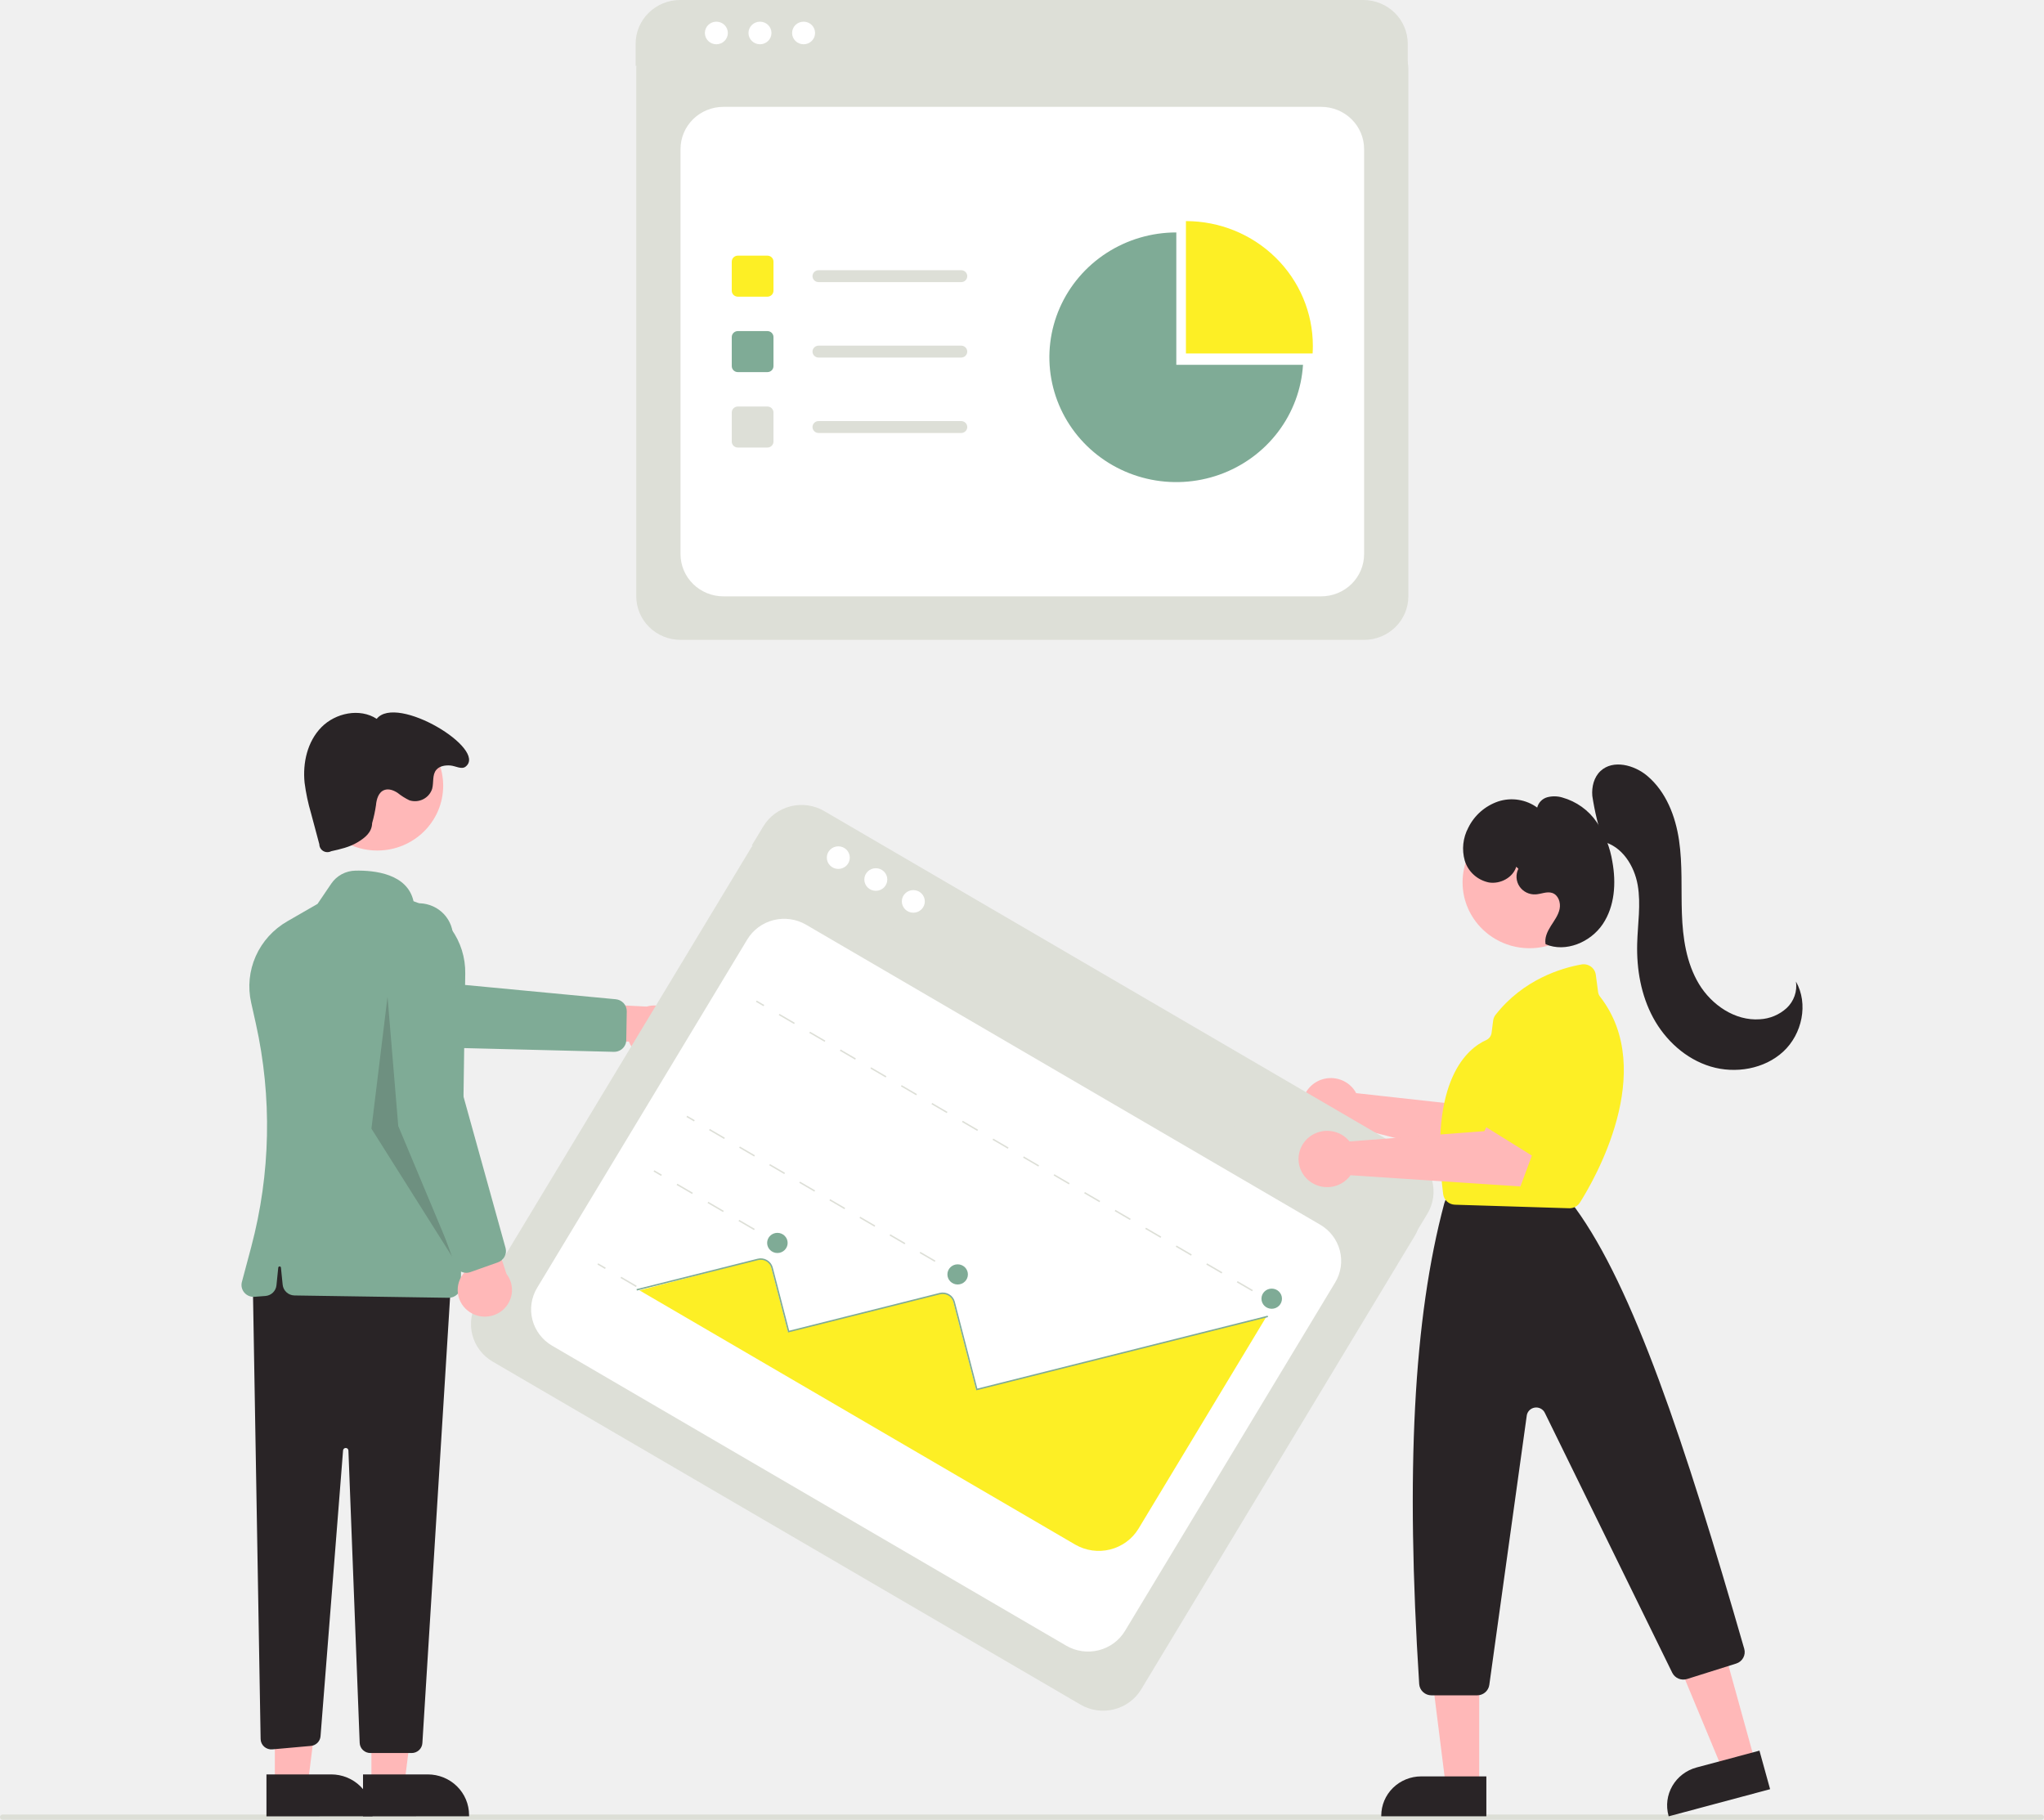
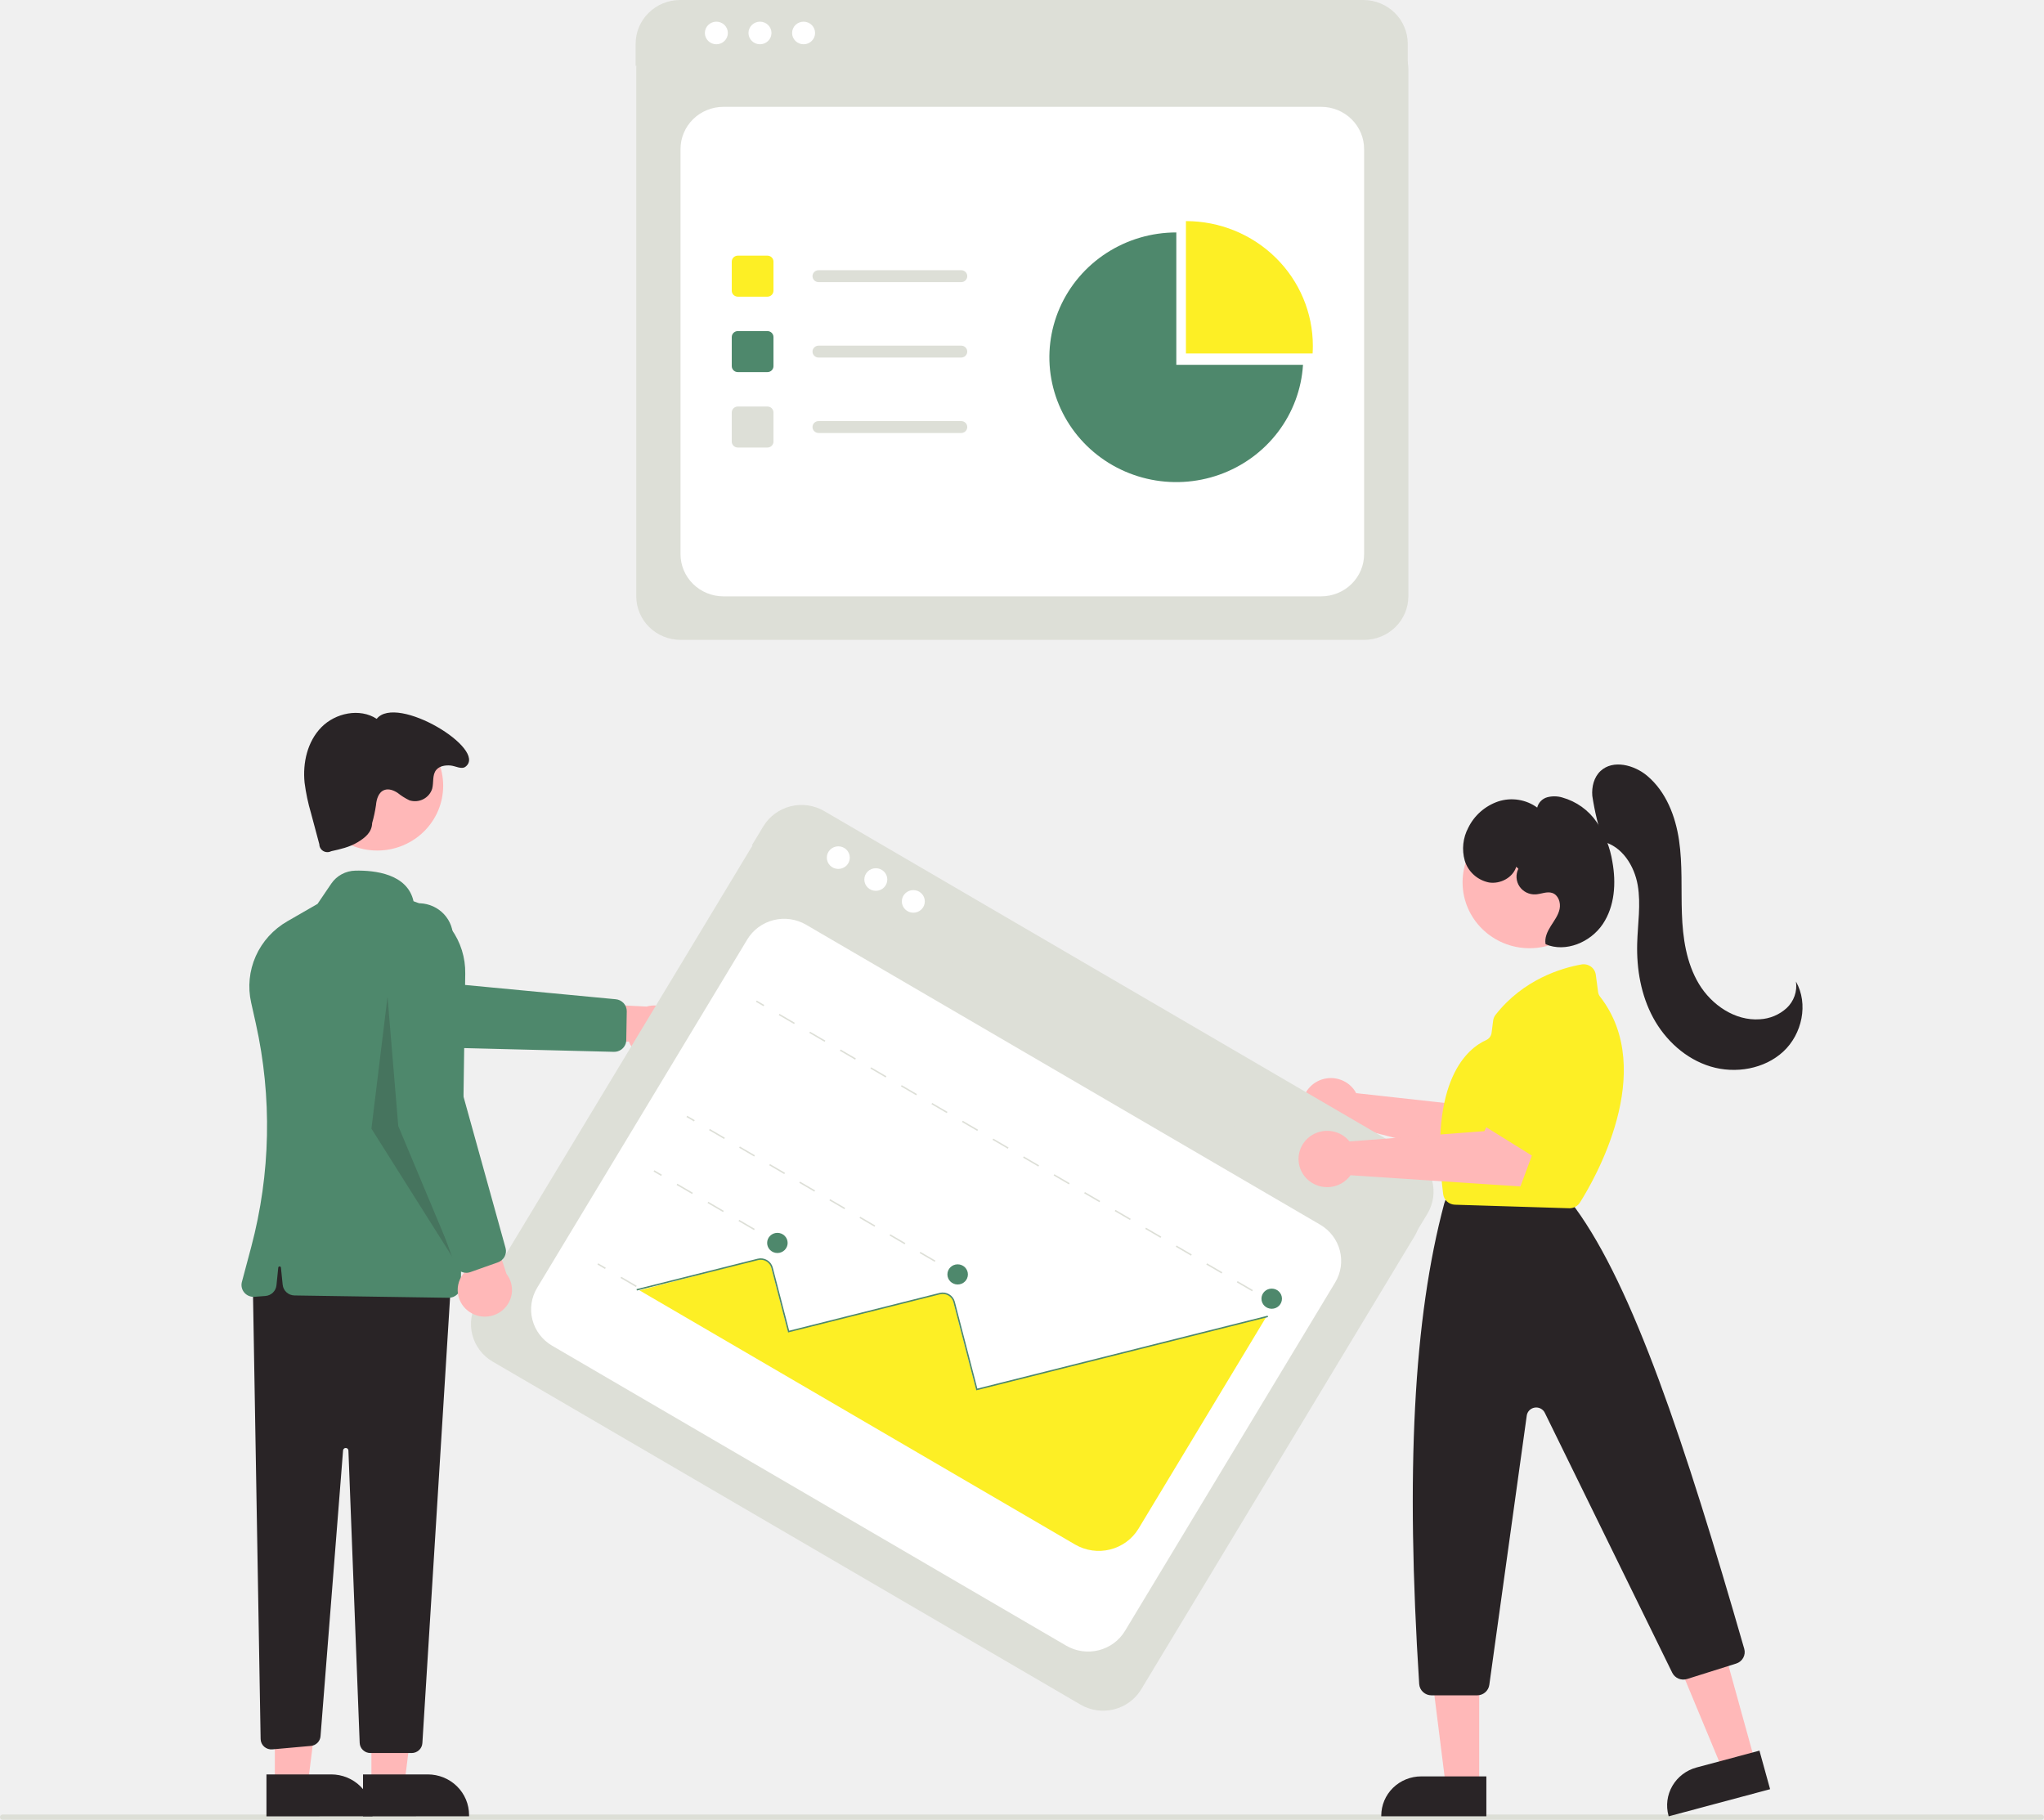
<svg xmlns="http://www.w3.org/2000/svg" width="319" height="284" viewBox="0 0 319 284" fill="none">
  <g clip-path="url(#clip0)">
-     <path d="M212.891 99.862H106.206C104.375 99.86 102.619 99.144 101.324 97.87C100.029 96.597 99.301 94.87 99.299 93.069V10.661C99.3 9.342 99.834 8.077 100.783 7.144C101.731 6.21 103.018 5.686 104.359 5.684H214.65C216.015 5.686 217.324 6.22 218.289 7.169C219.254 8.118 219.797 9.405 219.798 10.747V93.069C219.796 94.87 219.068 96.597 217.773 97.87C216.478 99.144 214.722 99.86 212.891 99.862V99.862Z" fill="#DDDFD7" />
+     <path d="M212.891 99.862H106.206C104.375 99.86 102.619 99.144 101.324 97.87C100.029 96.597 99.301 94.87 99.299 93.069V10.661C99.3 9.342 99.834 8.077 100.783 7.144C101.731 6.21 103.018 5.686 104.359 5.684H214.65C216.015 5.686 217.324 6.22 218.289 7.169C219.254 8.118 219.797 9.405 219.798 10.747V93.069C219.796 94.87 219.068 96.597 217.773 97.87C216.478 99.144 214.722 99.86 212.891 99.862Z" fill="#DDDFD7" />
    <path d="M112.904 93.069H206.192C207.969 93.069 209.673 92.375 210.929 91.139C212.185 89.904 212.891 88.228 212.891 86.481V23.262C212.891 21.515 212.185 19.84 210.929 18.604C209.673 17.369 207.969 16.675 206.192 16.675H112.904C111.128 16.675 109.424 17.369 108.168 18.604C106.912 19.84 106.206 21.515 106.206 23.262V86.481C106.206 88.228 106.912 89.904 108.168 91.139C109.424 92.375 111.128 93.069 112.904 93.069Z" fill="white" />
    <path d="M219.702 10.273H99.202V6.814C99.204 5.007 99.936 3.275 101.236 1.997C102.535 0.72 104.297 0.001 106.134 0H212.769C214.607 0.001 216.369 0.72 217.668 1.997C218.968 3.275 219.699 5.007 219.702 6.814V10.273Z" fill="#DDDFD7" />
    <path d="M111.801 6.91C112.791 6.91 113.594 6.12 113.594 5.147C113.594 4.173 112.791 3.383 111.801 3.383C110.81 3.383 110.008 4.173 110.008 5.147C110.008 6.12 110.81 6.91 111.801 6.91Z" fill="white" />
    <path d="M118.607 6.91C119.598 6.91 120.401 6.12 120.401 5.147C120.401 4.173 119.598 3.383 118.607 3.383C117.617 3.383 116.814 4.173 116.814 5.147C116.814 6.12 117.617 6.91 118.607 6.91Z" fill="white" />
    <path d="M125.414 6.91C126.404 6.91 127.207 6.12 127.207 5.147C127.207 4.173 126.404 3.383 125.414 3.383C124.424 3.383 123.621 4.173 123.621 5.147C123.621 6.12 124.424 6.91 125.414 6.91Z" fill="white" />
-     <path d="M119.769 46.3H115.149C114.899 46.3 114.659 46.202 114.481 46.028C114.304 45.854 114.205 45.617 114.204 45.371V40.827C114.205 40.581 114.304 40.345 114.481 40.17C114.659 39.996 114.899 39.898 115.149 39.898H119.769C120.02 39.898 120.26 39.996 120.437 40.17C120.614 40.345 120.714 40.581 120.714 40.827V45.371C120.714 45.617 120.614 45.854 120.437 46.028C120.26 46.202 120.02 46.3 119.769 46.3V46.3Z" fill="#FDEF25" />
-     <path d="M119.769 58.073H115.149C114.899 58.073 114.659 57.975 114.481 57.8C114.304 57.626 114.205 57.39 114.204 57.144V52.6C114.205 52.353 114.304 52.117 114.481 51.943C114.659 51.769 114.899 51.671 115.149 51.67H119.769C120.02 51.671 120.26 51.769 120.437 51.943C120.614 52.117 120.714 52.353 120.714 52.6V57.144C120.714 57.39 120.614 57.626 120.437 57.8C120.26 57.975 120.02 58.073 119.769 58.073Z" fill="#7FAB96" />
-     <path d="M119.769 69.845H115.149C114.899 69.845 114.659 69.747 114.481 69.573C114.304 69.399 114.205 69.162 114.204 68.916V64.372C114.205 64.126 114.304 63.89 114.481 63.715C114.659 63.541 114.899 63.443 115.149 63.443H119.769C120.02 63.443 120.26 63.541 120.437 63.715C120.614 63.89 120.714 64.126 120.714 64.372V68.916C120.714 69.162 120.614 69.399 120.437 69.573C120.26 69.747 120.02 69.845 119.769 69.845V69.845Z" fill="#DDDFD7" />
-     <path d="M150.01 44.029H127.749C127.499 44.028 127.259 43.93 127.083 43.756C126.906 43.581 126.806 43.345 126.806 43.099C126.806 42.853 126.906 42.617 127.083 42.443C127.259 42.269 127.499 42.17 127.749 42.17H150.01C150.134 42.17 150.257 42.193 150.372 42.24C150.487 42.287 150.591 42.355 150.679 42.441C150.767 42.528 150.837 42.63 150.885 42.743C150.932 42.856 150.957 42.977 150.957 43.099C150.957 43.221 150.932 43.343 150.885 43.455C150.837 43.568 150.767 43.671 150.679 43.757C150.591 43.843 150.487 43.912 150.372 43.959C150.257 44.005 150.134 44.029 150.01 44.029V44.029Z" fill="#DDDFD7" />
+     <path d="M119.769 46.3H115.149C114.899 46.3 114.659 46.202 114.481 46.028C114.304 45.854 114.205 45.617 114.204 45.371V40.827C114.205 40.581 114.304 40.345 114.481 40.17C114.659 39.996 114.899 39.898 115.149 39.898H119.769C120.02 39.898 120.26 39.996 120.437 40.17C120.614 40.345 120.714 40.581 120.714 40.827V45.371C120.714 45.617 120.614 45.854 120.437 46.028C120.26 46.202 120.02 46.3 119.769 46.3Z" fill="#FDEF25" />
+     <path d="M119.769 58.073H115.149C114.899 58.073 114.659 57.975 114.481 57.8C114.304 57.626 114.205 57.39 114.204 57.144V52.6C114.205 52.353 114.304 52.117 114.481 51.943C114.659 51.769 114.899 51.671 115.149 51.67H119.769C120.02 51.671 120.26 51.769 120.437 51.943C120.614 52.117 120.714 52.353 120.714 52.6V57.144C120.714 57.39 120.614 57.626 120.437 57.8C120.26 57.975 120.02 58.073 119.769 58.073Z" fill="#4E886C" />
+     <path d="M119.769 69.845H115.149C114.899 69.845 114.659 69.747 114.481 69.573C114.304 69.399 114.205 69.162 114.204 68.916V64.372C114.205 64.126 114.304 63.89 114.481 63.715C114.659 63.541 114.899 63.443 115.149 63.443H119.769C120.02 63.443 120.26 63.541 120.437 63.715C120.614 63.89 120.714 64.126 120.714 64.372V68.916C120.714 69.162 120.614 69.399 120.437 69.573C120.26 69.747 120.02 69.845 119.769 69.845Z" fill="#DDDFD7" />
+     <path d="M150.01 44.029H127.749C127.499 44.028 127.259 43.93 127.083 43.756C126.906 43.581 126.806 43.345 126.806 43.099C126.806 42.853 126.906 42.617 127.083 42.443C127.259 42.269 127.499 42.17 127.749 42.17H150.01C150.134 42.17 150.257 42.193 150.372 42.24C150.487 42.287 150.591 42.355 150.679 42.441C150.767 42.528 150.837 42.63 150.885 42.743C150.932 42.856 150.957 42.977 150.957 43.099C150.957 43.221 150.932 43.343 150.885 43.455C150.837 43.568 150.767 43.671 150.679 43.757C150.591 43.843 150.487 43.912 150.372 43.959C150.257 44.005 150.134 44.029 150.01 44.029Z" fill="#DDDFD7" />
    <path d="M150.01 55.801H127.749C127.499 55.801 127.259 55.702 127.083 55.528C126.906 55.354 126.806 55.118 126.806 54.872C126.806 54.626 126.906 54.389 127.083 54.215C127.259 54.041 127.499 53.943 127.749 53.942H150.01C150.26 53.942 150.501 54.04 150.678 54.215C150.855 54.389 150.955 54.625 150.955 54.872C150.955 55.118 150.855 55.355 150.678 55.529C150.501 55.703 150.26 55.801 150.01 55.801Z" fill="#DDDFD7" />
-     <path d="M150.01 67.574H127.749C127.499 67.573 127.259 67.475 127.083 67.301C126.906 67.126 126.806 66.89 126.806 66.644C126.806 66.398 126.906 66.162 127.083 65.988C127.259 65.813 127.499 65.715 127.749 65.715H150.01C150.134 65.715 150.257 65.738 150.372 65.785C150.487 65.832 150.591 65.9 150.679 65.986C150.767 66.073 150.837 66.175 150.885 66.288C150.932 66.401 150.957 66.522 150.957 66.644C150.957 66.766 150.932 66.887 150.885 67C150.837 67.113 150.767 67.216 150.679 67.302C150.591 67.388 150.487 67.457 150.372 67.503C150.257 67.55 150.134 67.574 150.01 67.574V67.574Z" fill="#DDDFD7" />
+     <path d="M150.01 67.574H127.749C127.499 67.573 127.259 67.475 127.083 67.301C126.906 67.126 126.806 66.89 126.806 66.644C126.806 66.398 126.906 66.162 127.083 65.988C127.259 65.813 127.499 65.715 127.749 65.715H150.01C150.134 65.715 150.257 65.738 150.372 65.785C150.487 65.832 150.591 65.9 150.679 65.986C150.767 66.073 150.837 66.175 150.885 66.288C150.932 66.401 150.957 66.522 150.957 66.644C150.957 66.766 150.932 66.887 150.885 67C150.837 67.113 150.767 67.216 150.679 67.302C150.591 67.388 150.487 67.457 150.372 67.503C150.257 67.55 150.134 67.574 150.01 67.574Z" fill="#DDDFD7" />
    <path d="M204.855 55.167C204.879 54.776 204.893 54.383 204.893 53.986C204.893 48.819 202.806 43.864 199.091 40.211C195.376 36.557 190.337 34.505 185.084 34.505V55.167H204.855Z" fill="#FDEF25" />
-     <path d="M183.583 56.938V36.276C179.716 36.275 175.934 37.388 172.703 39.477C169.472 41.566 166.932 44.538 165.399 48.029C163.865 51.52 163.403 55.376 164.071 59.122C164.739 62.868 166.507 66.339 169.157 69.109C171.807 71.878 175.223 73.824 178.984 74.707C182.745 75.59 186.687 75.37 190.323 74.076C193.959 72.782 197.13 70.47 199.446 67.425C201.762 64.379 203.12 60.734 203.355 56.938H183.583Z" fill="#7FAB96" />
+     <path d="M183.583 56.938V36.276C179.716 36.275 175.934 37.388 172.703 39.477C169.472 41.566 166.932 44.538 165.399 48.029C163.865 51.52 163.403 55.376 164.071 59.122C164.739 62.868 166.507 66.339 169.157 69.109C171.807 71.878 175.223 73.824 178.984 74.707C182.745 75.59 186.687 75.37 190.323 74.076C193.959 72.782 197.13 70.47 199.446 67.425C201.762 64.379 203.12 60.734 203.355 56.938H183.583Z" fill="#4E886C" />
    <path d="M318.581 284H0.419C0.308 284 0.201 283.957 0.123 283.879C0.044 283.802 0 283.697 0 283.588C0 283.479 0.044 283.374 0.123 283.297C0.201 283.22 0.308 283.177 0.419 283.177H318.581C318.692 283.177 318.799 283.22 318.877 283.297C318.956 283.374 319 283.479 319 283.588C319 283.697 318.956 283.802 318.877 283.879C318.799 283.957 318.692 284 318.581 284Z" fill="#DDDFD7" />
-     <path d="M211.281 170.01C211.421 170.197 211.545 170.394 211.653 170.6L232.633 172.92L235.684 168.865L242.507 172.594L236.501 182.442L210.798 175.808C210.144 176.427 209.314 176.835 208.419 176.978C207.523 177.121 206.605 176.993 205.785 176.61C204.966 176.227 204.284 175.608 203.831 174.835C203.378 174.062 203.175 173.172 203.249 172.282C203.323 171.393 203.67 170.547 204.245 169.857C204.82 169.166 205.595 168.664 206.467 168.418C207.339 168.171 208.267 168.191 209.126 168.476C209.986 168.76 210.738 169.295 211.281 170.01V170.01Z" fill="#FFB8B8" />
+     <path d="M211.281 170.01C211.421 170.197 211.545 170.394 211.653 170.6L232.633 172.92L235.684 168.865L242.507 172.594L236.501 182.442L210.798 175.808C210.144 176.427 209.314 176.835 208.419 176.978C207.523 177.121 206.605 176.993 205.785 176.61C204.966 176.227 204.284 175.608 203.831 174.835C203.378 174.062 203.175 173.172 203.249 172.282C203.323 171.393 203.67 170.547 204.245 169.857C204.82 169.166 205.595 168.664 206.467 168.418C207.339 168.171 208.267 168.191 209.126 168.476C209.986 168.76 210.738 169.295 211.281 170.01Z" fill="#FFB8B8" />
    <path d="M104.235 164.683C103.704 164.99 103.112 165.179 102.499 165.236C101.886 165.293 101.268 165.217 100.689 165.014C100.109 164.811 99.582 164.485 99.144 164.06C98.706 163.635 98.368 163.12 98.154 162.553L83.198 162.859L87.341 156.39L100.909 157.091C101.902 156.801 102.969 156.879 103.908 157.311C104.846 157.743 105.591 158.498 106.001 159.434C106.411 160.37 106.457 161.421 106.132 162.389C105.806 163.356 105.131 164.173 104.235 164.683V164.683Z" fill="#FFB8B8" />
-     <path d="M97.661 162.832C97.543 163.222 97.297 163.562 96.962 163.801C96.627 164.04 96.221 164.165 95.807 164.155L68.434 163.471L43.648 156.253C42.966 156.055 42.331 155.725 41.78 155.283C41.229 154.841 40.772 154.295 40.437 153.678C40.102 153.061 39.895 152.385 39.829 151.688C39.762 150.992 39.837 150.289 40.048 149.621C40.26 148.953 40.605 148.334 41.062 147.798C41.52 147.262 42.081 146.822 42.713 146.501C43.346 146.181 44.036 145.987 44.745 145.932C45.455 145.876 46.168 145.96 46.844 146.178L69.237 153.399L96.113 155.949C96.584 155.996 97.02 156.215 97.335 156.562C97.65 156.909 97.822 157.36 97.816 157.825L97.738 162.334C97.736 162.502 97.71 162.67 97.661 162.832V162.832Z" fill="#7FAB96" />
+     <path d="M97.661 162.832C97.543 163.222 97.297 163.562 96.962 163.801C96.627 164.04 96.221 164.165 95.807 164.155L68.434 163.471L43.648 156.253C42.966 156.055 42.331 155.725 41.78 155.283C41.229 154.841 40.772 154.295 40.437 153.678C40.102 153.061 39.895 152.385 39.829 151.688C39.762 150.992 39.837 150.289 40.048 149.621C40.26 148.953 40.605 148.334 41.062 147.798C41.52 147.262 42.081 146.822 42.713 146.501C43.346 146.181 44.036 145.987 44.745 145.932C45.455 145.876 46.168 145.96 46.844 146.178L69.237 153.399L96.113 155.949C96.584 155.996 97.02 156.215 97.335 156.562C97.65 156.909 97.822 157.36 97.816 157.825L97.738 162.334C97.736 162.502 97.71 162.67 97.661 162.832Z" fill="#4E886C" />
    <path d="M57.965 278.571L63.097 278.571L65.539 259.101L57.964 259.101L57.965 278.571Z" fill="#FFB8B8" />
    <path d="M56.655 276.923L66.763 276.922H66.763C67.609 276.922 68.447 277.086 69.228 277.405C70.01 277.723 70.72 278.19 71.318 278.778C71.916 279.366 72.391 280.064 72.714 280.833C73.038 281.602 73.204 282.425 73.204 283.257V283.463L56.656 283.464L56.655 276.923Z" fill="#292426" />
    <path d="M42.894 278.571L48.026 278.571L50.468 259.101L42.893 259.101L42.894 278.571Z" fill="#FFB8B8" />
    <path d="M41.584 276.923L51.692 276.922H51.692C52.538 276.922 53.376 277.086 54.157 277.405C54.939 277.723 55.649 278.19 56.247 278.778C56.845 279.366 57.32 280.064 57.643 280.833C57.967 281.602 58.134 282.425 58.134 283.257V283.463L41.585 283.464L41.584 276.923Z" fill="#292426" />
    <path d="M39.449 199.888L40.675 271.401C40.679 271.628 40.73 271.851 40.826 272.057C40.921 272.263 41.059 272.447 41.23 272.599C41.402 272.75 41.603 272.865 41.822 272.936C42.04 273.008 42.271 273.034 42.501 273.014L48.507 272.477C48.9 272.441 49.269 272.27 49.547 271.993C49.825 271.716 49.994 271.352 50.024 270.964L53.541 226.356C53.549 226.251 53.597 226.153 53.677 226.083C53.756 226.012 53.859 225.974 53.966 225.976C54.073 225.978 54.175 226.02 54.251 226.094C54.327 226.167 54.372 226.267 54.376 226.372L56.134 272.001C56.15 272.427 56.334 272.83 56.645 273.125C56.958 273.421 57.374 273.586 57.807 273.586H64.248C64.674 273.586 65.085 273.426 65.395 273.138C65.706 272.851 65.893 272.458 65.919 272.039L70.428 199.476L43.636 192.888L39.449 199.888Z" fill="#292426" />
    <path d="M58.883 132.737C64.561 132.737 69.165 128.21 69.165 122.625C69.165 117.04 64.561 112.513 58.883 112.513C53.204 112.513 48.601 117.04 48.601 122.625C48.601 128.21 53.204 132.737 58.883 132.737Z" fill="#FFB8B8" />
-     <path d="M70.034 202.539C70.024 202.539 70.014 202.539 70.004 202.539L45.962 202.175C45.499 202.168 45.056 201.994 44.716 201.686C44.375 201.379 44.162 200.959 44.116 200.506L43.844 197.829C43.839 197.778 43.815 197.731 43.776 197.697C43.737 197.663 43.688 197.644 43.636 197.644C43.584 197.644 43.534 197.663 43.495 197.697C43.457 197.731 43.432 197.778 43.427 197.829L43.146 200.595C43.102 201.027 42.905 201.431 42.589 201.735C42.272 202.04 41.857 202.224 41.416 202.257L39.717 202.386C39.418 202.408 39.117 202.36 38.84 202.246C38.563 202.131 38.319 201.953 38.126 201.726C37.934 201.499 37.799 201.23 37.734 200.942C37.668 200.654 37.674 200.354 37.75 200.069L39.213 194.583C42.241 183.181 42.484 171.238 39.924 159.726L39.197 156.474C38.649 154.044 38.9 151.506 39.913 149.226C40.927 146.946 42.651 145.041 44.836 143.786L49.558 141.064L51.701 137.903C52.116 137.293 52.674 136.79 53.328 136.437C53.982 136.085 54.713 135.892 55.459 135.876C58.448 135.812 63.575 136.35 64.538 140.648C66.925 141.451 68.993 142.976 70.443 145.006C71.893 147.036 72.652 149.466 72.61 151.947L71.917 200.712C71.91 201.199 71.709 201.663 71.356 202.005C71.004 202.347 70.529 202.539 70.034 202.539V202.539Z" fill="#7FAB96" />
-     <path d="M58.078 128.454C58.036 129.884 57.027 130.711 55.788 131.459C54.55 132.208 53.101 132.533 51.682 132.846C51.492 132.945 51.279 132.995 51.063 132.99C50.847 132.985 50.636 132.925 50.451 132.816C50.266 132.708 50.112 132.554 50.005 132.37C49.897 132.186 49.84 131.977 49.838 131.765L48.537 126.897C48.077 125.342 47.742 123.754 47.535 122.147C47.222 119.056 47.967 115.73 50.161 113.495C52.355 111.259 56.16 110.465 58.79 112.187C61.91 108.268 76.173 116.928 72.654 119.653C72.029 120.138 71.072 119.524 70.277 119.465C69.483 119.405 68.593 119.543 68.088 120.149C67.428 120.942 67.716 122.122 67.444 123.11C67.332 123.458 67.15 123.78 66.911 124.059C66.671 124.337 66.377 124.566 66.047 124.733C65.717 124.899 65.357 125 64.987 125.028C64.617 125.057 64.245 125.014 63.892 124.9C63.236 124.582 62.618 124.191 62.05 123.736C61.441 123.336 60.671 123.041 59.985 123.293C59.081 123.625 58.76 124.714 58.678 125.66C58.54 126.603 58.34 127.536 58.078 128.454V128.454Z" fill="#292426" />
+     <path d="M70.034 202.539C70.024 202.539 70.014 202.539 70.004 202.539L45.962 202.175C45.499 202.168 45.056 201.994 44.716 201.686C44.375 201.379 44.162 200.959 44.116 200.506L43.844 197.829C43.839 197.778 43.815 197.731 43.776 197.697C43.737 197.663 43.688 197.644 43.636 197.644C43.584 197.644 43.534 197.663 43.495 197.697C43.457 197.731 43.432 197.778 43.427 197.829L43.146 200.595C43.102 201.027 42.905 201.431 42.589 201.735C42.272 202.04 41.857 202.224 41.416 202.257L39.717 202.386C39.418 202.408 39.117 202.36 38.84 202.246C38.563 202.131 38.319 201.953 38.126 201.726C37.934 201.499 37.799 201.23 37.734 200.942C37.668 200.654 37.674 200.354 37.75 200.069L39.213 194.583C42.241 183.181 42.484 171.238 39.924 159.726L39.197 156.474C38.649 154.044 38.9 151.506 39.913 149.226C40.927 146.946 42.651 145.041 44.836 143.786L49.558 141.064L51.701 137.903C52.116 137.293 52.674 136.79 53.328 136.437C53.982 136.085 54.713 135.892 55.459 135.876C58.448 135.812 63.575 136.35 64.538 140.648C66.925 141.451 68.993 142.976 70.443 145.006C71.893 147.036 72.652 149.466 72.61 151.947L71.917 200.712C71.91 201.199 71.709 201.663 71.356 202.005C71.004 202.347 70.529 202.539 70.034 202.539Z" fill="#4E886C" />
+     <path d="M58.078 128.454C58.036 129.884 57.027 130.711 55.788 131.459C54.55 132.208 53.101 132.533 51.682 132.846C51.492 132.945 51.279 132.995 51.063 132.99C50.847 132.985 50.636 132.925 50.451 132.816C50.266 132.708 50.112 132.554 50.005 132.37C49.897 132.186 49.84 131.977 49.838 131.765L48.537 126.897C48.077 125.342 47.742 123.754 47.535 122.147C47.222 119.056 47.967 115.73 50.161 113.495C52.355 111.259 56.16 110.465 58.79 112.187C61.91 108.268 76.173 116.928 72.654 119.653C72.029 120.138 71.072 119.524 70.277 119.465C69.483 119.405 68.593 119.543 68.088 120.149C67.428 120.942 67.716 122.122 67.444 123.11C67.332 123.458 67.15 123.78 66.911 124.059C66.671 124.337 66.377 124.566 66.047 124.733C65.717 124.899 65.357 125 64.987 125.028C64.617 125.057 64.245 125.014 63.892 124.9C63.236 124.582 62.618 124.191 62.05 123.736C61.441 123.336 60.671 123.041 59.985 123.293C59.081 123.625 58.76 124.714 58.678 125.66C58.54 126.603 58.34 127.536 58.078 128.454Z" fill="#292426" />
    <path opacity="0.2" d="M60.48 155.556L62.154 175.73L70.946 196.728L57.968 176.142L60.48 155.556Z" fill="#292426" />
-     <path d="M168.634 266.032L76.882 212.497C75.308 211.577 74.169 210.079 73.716 208.334C73.263 206.589 73.533 204.739 74.466 203.189L117.219 132.315C117.904 131.181 119.02 130.361 120.32 130.034C121.62 129.708 122.998 129.902 124.153 130.574L219.007 185.919C220.18 186.605 221.028 187.721 221.366 189.021C221.704 190.322 221.503 191.701 220.808 192.856L178.099 263.656C177.163 265.204 175.641 266.323 173.866 266.769C172.092 267.214 170.21 266.949 168.634 266.032Z" fill="#DDDFD7" />
-     <path d="M86.167 210.016L166.398 256.828C167.926 257.72 169.751 257.978 171.472 257.546C173.194 257.114 174.67 256.027 175.576 254.524L208.374 200.153C209.281 198.651 209.543 196.856 209.104 195.163C208.664 193.47 207.559 192.018 206.031 191.127L125.8 144.314C124.272 143.423 122.447 143.165 120.726 143.597C119.004 144.029 117.528 145.116 116.622 146.619L83.824 200.989C82.917 202.492 82.655 204.287 83.094 205.98C83.534 207.673 84.639 209.125 86.167 210.016V210.016Z" fill="white" />
+     <path d="M168.634 266.032L76.882 212.497C75.308 211.577 74.169 210.079 73.716 208.334C73.263 206.589 73.533 204.739 74.466 203.189L117.219 132.315C117.904 131.181 119.02 130.361 120.32 130.034C121.62 129.708 122.998 129.902 124.153 130.574L219.007 185.918C220.18 186.605 221.028 187.721 221.366 189.021C221.704 190.322 221.503 191.701 220.808 192.856L178.099 263.656C177.163 265.204 175.641 266.323 173.866 266.769C172.092 267.214 170.21 266.949 168.634 266.032Z" fill="#DDDFD7" />
+     <path d="M86.167 210.016L166.398 256.828C167.926 257.72 169.751 257.978 171.472 257.546C173.194 257.114 174.67 256.027 175.576 254.524L208.374 200.153C209.281 198.651 209.543 196.856 209.104 195.163C208.664 193.47 207.559 192.018 206.031 191.127L125.8 144.314C124.272 143.423 122.447 143.165 120.726 143.597C119.004 144.029 117.528 145.116 116.622 146.619L83.824 200.989C82.917 202.492 82.655 204.287 83.094 205.98C83.534 207.673 84.639 209.125 86.167 210.016Z" fill="white" />
    <path d="M220.971 192.4L117.337 131.932L119.131 128.958C120.071 127.405 121.599 126.282 123.379 125.836C125.16 125.389 127.047 125.656 128.628 126.576L220.338 180.086C221.918 181.009 223.06 182.511 223.515 184.262C223.971 186.013 223.701 187.87 222.766 189.425L220.971 192.4Z" fill="#DDDFD7" />
    <path d="M130.832 135.609C131.822 135.609 132.625 134.82 132.625 133.846C132.625 132.872 131.822 132.082 130.832 132.082C129.841 132.082 129.039 132.872 129.039 133.846C129.039 134.82 129.841 135.609 130.832 135.609Z" fill="white" />
    <path d="M136.686 139.025C137.676 139.025 138.479 138.235 138.479 137.261C138.479 136.287 137.676 135.498 136.686 135.498C135.695 135.498 134.892 136.287 134.892 137.261C134.892 138.235 135.695 139.025 136.686 139.025Z" fill="white" />
    <path d="M142.539 142.441C143.53 142.441 144.333 141.651 144.333 140.677C144.333 139.703 143.53 138.913 142.539 138.913C141.549 138.913 140.746 139.703 140.746 140.677C140.746 141.651 141.549 142.441 142.539 142.441Z" fill="white" />
    <path d="M197.913 202.722L197.796 202.915L198.976 203.603L199.092 203.41L197.913 202.722Z" fill="#DDDFD7" />
    <path d="M195.413 201.525L193.03 200.134L193.147 199.941L195.53 201.331L195.413 201.525ZM190.647 198.744L188.264 197.354L188.381 197.16L190.764 198.551L190.647 198.744ZM185.881 195.963L183.498 194.573L183.615 194.379L185.998 195.77L185.881 195.963ZM181.115 193.182L178.732 191.792L178.849 191.599L181.232 192.989L181.115 193.182ZM176.349 190.402L173.966 189.011L174.083 188.818L176.466 190.208L176.349 190.402ZM171.583 187.621L169.2 186.231L169.317 186.037L171.7 187.428L171.583 187.621ZM166.818 184.84L164.435 183.45L164.551 183.256L166.934 184.647L166.818 184.84ZM162.052 182.059L159.669 180.669L159.785 180.476L162.168 181.866L162.052 182.059ZM157.286 179.279L154.903 177.888L155.019 177.695L157.402 179.085L157.286 179.279ZM152.52 176.498L150.137 175.107L150.253 174.914L152.636 176.304L152.52 176.498ZM147.754 173.717L145.371 172.327L145.488 172.133L147.87 173.524L147.754 173.717ZM142.988 170.936L140.605 169.546L140.722 169.353L143.105 170.743L142.988 170.936ZM138.222 168.156L135.839 166.765L135.956 166.572L138.339 167.962L138.222 168.156ZM133.456 165.375L131.073 163.984L131.19 163.791L133.573 165.181L133.456 165.375ZM128.69 162.594L126.307 161.204L126.424 161.01L128.807 162.401L128.69 162.594ZM123.924 159.813L121.541 158.423L121.658 158.23L124.041 159.62L123.924 159.813Z" fill="#DDDFD7" />
    <path d="M118.095 156.151L117.979 156.344L119.158 157.032L119.275 156.839L118.095 156.151Z" fill="#DDDFD7" />
    <path d="M148.337 198.106L148.22 198.299L149.4 198.987L149.516 198.794L148.337 198.106Z" fill="#DDDFD7" />
    <path d="M145.872 196.929L143.525 195.56L143.642 195.366L145.989 196.736L145.872 196.929ZM141.177 194.19L138.83 192.82L138.946 192.627L141.294 193.997L141.177 194.19ZM136.482 191.45L134.135 190.081L134.251 189.887L136.599 191.257L136.482 191.45ZM131.787 188.711L129.44 187.341L129.556 187.148L131.904 188.518L131.787 188.711ZM127.092 185.972L124.744 184.602L124.861 184.408L127.209 185.778L127.092 185.972ZM122.397 183.232L120.049 181.862L120.166 181.669L122.513 183.039L122.397 183.232ZM117.702 180.493L115.354 179.123L115.471 178.93L117.818 180.299L117.702 180.493ZM113.007 177.753L110.659 176.383L110.776 176.19L113.123 177.56L113.007 177.753Z" fill="#DDDFD7" />
    <path d="M107.249 174.132L107.132 174.326L108.311 175.014L108.428 174.82L107.249 174.132Z" fill="#DDDFD7" />
    <path d="M120.203 193.192L120.087 193.386L121.266 194.074L121.383 193.881L120.203 193.192Z" fill="#DDDFD7" />
    <path d="M117.671 191.977L115.256 190.567L115.373 190.374L117.788 191.783L117.671 191.977ZM112.841 189.158L110.425 187.749L110.542 187.555L112.957 188.965L112.841 189.158ZM108.01 186.34L105.595 184.93L105.712 184.737L108.127 186.146L108.01 186.34Z" fill="#DDDFD7" />
    <path d="M102.117 182.639L102 182.833L103.18 183.521L103.296 183.328L102.117 182.639Z" fill="#DDDFD7" />
    <path d="M111.446 207.71L111.329 207.904L112.509 208.592L112.625 208.399L111.446 207.71Z" fill="#DDDFD7" />
    <path d="M108.914 206.494L106.498 205.085L106.615 204.892L109.03 206.301L108.914 206.494ZM104.083 203.676L101.668 202.267L101.784 202.073L104.2 203.483L104.083 203.676ZM99.253 200.857L96.837 199.448L96.954 199.255L99.369 200.664L99.253 200.857Z" fill="#DDDFD7" />
    <path d="M93.359 197.157L93.242 197.351L94.422 198.039L94.539 197.846L93.359 197.157Z" fill="#DDDFD7" />
    <path d="M99.803 201.379L167.794 241.05C169.441 242.008 171.408 242.285 173.263 241.82C175.117 241.354 176.708 240.184 177.687 238.566L197.552 205.634L197.416 205.559L152.343 216.874L148.773 203.125C148.708 202.871 148.584 202.635 148.41 202.436C148.237 202.237 148.019 202.08 147.773 201.978C147.398 201.829 146.984 201.806 146.594 201.912L122.974 207.841L120.363 197.789C120.307 197.572 120.208 197.368 120.071 197.189C119.935 197.009 119.764 196.858 119.568 196.744C119.372 196.63 119.155 196.555 118.93 196.523C118.705 196.491 118.475 196.503 118.255 196.559C118.095 196.6 102.725 200.605 99.803 201.379Z" fill="#FDEF25" />
-     <path d="M99.397 201.403L99.34 201.186L118.242 196.44C118.741 196.315 119.27 196.39 119.713 196.649C120.156 196.907 120.477 197.328 120.605 197.819L123.163 207.674L146.651 201.776C147.151 201.651 147.68 201.727 148.123 201.985C148.566 202.244 148.887 202.664 149.015 203.155L152.532 216.706L197.839 205.331L197.896 205.549L152.367 216.98L148.793 203.211C148.737 202.996 148.639 202.795 148.504 202.617C148.369 202.44 148.2 202.291 148.007 202.178C147.813 202.065 147.599 201.99 147.376 201.959C147.153 201.927 146.926 201.939 146.708 201.994L122.998 207.947L120.383 197.875C120.27 197.442 119.987 197.07 119.596 196.842C119.205 196.614 118.739 196.548 118.298 196.658L99.397 201.403Z" fill="#7FAB96" />
-     <path d="M121.325 195.551C122.208 195.551 122.925 194.846 122.925 193.977C122.925 193.108 122.208 192.404 121.325 192.404C120.441 192.404 119.724 193.108 119.724 193.977C119.724 194.846 120.441 195.551 121.325 195.551Z" fill="#7FAB96" />
-     <path d="M149.458 200.464C150.342 200.464 151.058 199.76 151.058 198.891C151.058 198.022 150.342 197.317 149.458 197.317C148.574 197.317 147.858 198.022 147.858 198.891C147.858 199.76 148.574 200.464 149.458 200.464Z" fill="#7FAB96" />
-     <path d="M198.471 204.254C199.355 204.254 200.072 203.55 200.072 202.681C200.072 201.811 199.355 201.107 198.471 201.107C197.588 201.107 196.871 201.811 196.871 202.681C196.871 203.55 197.588 204.254 198.471 204.254Z" fill="#7FAB96" />
-     <path d="M73.001 204.548C72.522 204.169 72.132 203.691 71.86 203.148C71.588 202.605 71.441 202.01 71.428 201.405C71.415 200.799 71.538 200.199 71.787 199.645C72.036 199.092 72.405 198.599 72.868 198.201L67.268 184.558L74.888 186.071L79.038 198.794C79.666 199.605 79.971 200.614 79.893 201.63C79.816 202.646 79.362 203.599 78.618 204.308C77.874 205.017 76.891 205.433 75.856 205.477C74.821 205.522 73.805 205.191 73.001 204.548V204.548Z" fill="#FFB8B8" />
-     <path d="M72.909 198.637C72.496 198.666 72.085 198.561 71.738 198.338C71.392 198.114 71.13 197.786 70.993 197.402L61.926 171.991L59.989 146.64C59.935 145.942 60.023 145.241 60.248 144.577C60.472 143.914 60.829 143.3 61.297 142.773C61.764 142.246 62.334 141.816 62.972 141.507C63.611 141.199 64.305 141.018 65.015 140.975C65.725 140.933 66.437 141.03 67.108 141.261C67.78 141.491 68.398 141.851 68.927 142.318C69.456 142.786 69.885 143.352 70.19 143.985C70.494 144.617 70.668 145.302 70.701 146.001L71.785 169.153L78.901 194.77C79.024 195.22 78.971 195.698 78.752 196.111C78.534 196.524 78.167 196.842 77.723 197.002L73.409 198.531C73.248 198.588 73.079 198.624 72.909 198.637V198.637Z" fill="#7FAB96" />
+     <path d="M99.397 201.403L99.34 201.186L118.242 196.44C118.741 196.315 119.27 196.39 119.713 196.649C120.156 196.907 120.477 197.328 120.605 197.819L123.163 207.674L146.651 201.776C147.151 201.651 147.68 201.727 148.123 201.985C148.566 202.244 148.887 202.664 149.015 203.155L152.532 216.706L197.839 205.331L197.896 205.549L152.367 216.98L148.793 203.211C148.737 202.996 148.639 202.795 148.504 202.617C148.369 202.44 148.2 202.291 148.007 202.178C147.813 202.065 147.599 201.99 147.376 201.959C147.153 201.927 146.926 201.939 146.708 201.994L122.998 207.947L120.383 197.875C120.27 197.442 119.987 197.07 119.596 196.842C119.205 196.614 118.739 196.548 118.298 196.658L99.397 201.403Z" fill="#4E886C" />
+     <path d="M121.325 195.551C122.208 195.551 122.925 194.846 122.925 193.977C122.925 193.108 122.208 192.404 121.325 192.404C120.441 192.404 119.724 193.108 119.724 193.977C119.724 194.846 120.441 195.551 121.325 195.551Z" fill="#4E886C" />
+     <path d="M149.458 200.464C150.342 200.464 151.058 199.76 151.058 198.891C151.058 198.022 150.342 197.317 149.458 197.317C148.574 197.317 147.858 198.022 147.858 198.891C147.858 199.76 148.574 200.464 149.458 200.464Z" fill="#4E886C" />
+     <path d="M198.471 204.254C199.355 204.254 200.072 203.55 200.072 202.681C200.072 201.811 199.355 201.107 198.471 201.107C197.588 201.107 196.871 201.811 196.871 202.681C196.871 203.55 197.588 204.254 198.471 204.254Z" fill="#4E886C" />
+     <path d="M73.001 204.548C72.522 204.169 72.132 203.691 71.86 203.148C71.588 202.605 71.441 202.01 71.428 201.405C71.415 200.799 71.538 200.199 71.787 199.645C72.036 199.092 72.405 198.599 72.868 198.201L67.268 184.558L74.888 186.071L79.038 198.794C79.666 199.605 79.971 200.614 79.893 201.63C79.816 202.646 79.362 203.599 78.618 204.308C77.874 205.017 76.891 205.433 75.856 205.477C74.821 205.522 73.805 205.191 73.001 204.548Z" fill="#FFB8B8" />
+     <path d="M72.909 198.637C72.496 198.666 72.085 198.561 71.738 198.338C71.392 198.114 71.13 197.786 70.993 197.402L61.926 171.991L59.989 146.64C59.935 145.942 60.023 145.241 60.248 144.577C60.472 143.914 60.829 143.3 61.297 142.773C61.764 142.246 62.334 141.816 62.972 141.507C63.611 141.199 64.305 141.018 65.015 140.975C65.725 140.933 66.437 141.03 67.108 141.261C67.78 141.491 68.398 141.851 68.927 142.318C69.456 142.786 69.885 143.352 70.19 143.985C70.494 144.617 70.668 145.302 70.701 146.001L71.785 169.153L78.901 194.77C79.024 195.22 78.971 195.698 78.752 196.111C78.534 196.524 78.167 196.842 77.723 197.002L73.409 198.531C73.248 198.588 73.079 198.624 72.909 198.637Z" fill="#4E886C" />
    <path d="M241.016 176.121C240.847 176.048 240.69 175.952 240.549 175.834L232.117 168.849C231.915 168.681 231.749 168.474 231.632 168.24C231.515 168.006 231.449 167.751 231.438 167.49C231.426 167.23 231.469 166.97 231.565 166.727C231.661 166.484 231.807 166.263 231.994 166.079L239.645 158.523C239.967 158.203 240.394 158.007 240.85 157.971C241.306 157.936 241.759 158.062 242.128 158.328L247.914 162.46C248.275 162.719 248.534 163.093 248.644 163.518C248.755 163.943 248.711 164.393 248.52 164.79L243.515 175.199C243.302 175.642 242.922 175.986 242.455 176.158C241.989 176.33 241.473 176.317 241.016 176.121L241.016 176.121Z" fill="#FDEF25" />
    <path d="M273.903 274.919L268.867 276.266L261.186 257.804L268.618 255.816L273.903 274.919Z" fill="#FFB8B8" />
    <path d="M264.777 275.841L274.591 273.215L276.254 279.229L260.428 283.464L260.4 283.364C259.966 281.795 260.183 280.122 261.004 278.711C261.825 277.3 263.182 276.267 264.777 275.841Z" fill="#292426" />
    <path d="M230.853 278.698L225.634 278.697L223.151 258.9L230.854 258.9L230.853 278.698Z" fill="#FFB8B8" />
-     <path d="M221.801 277.231H231.971V283.463H215.569V283.36C215.569 281.734 216.225 280.175 217.394 279.026C218.563 277.877 220.148 277.231 221.801 277.231V277.231Z" fill="#292426" />
+     <path d="M221.801 277.231H231.971V283.463H215.569V283.36C215.569 281.734 216.225 280.175 217.394 279.026C218.563 277.877 220.148 277.231 221.801 277.231Z" fill="#292426" />
    <path d="M238.715 147.984C244.489 147.984 249.17 143.38 249.17 137.701C249.17 132.022 244.489 127.419 238.715 127.419C232.94 127.419 228.259 132.022 228.259 137.701C228.259 143.38 232.94 147.984 238.715 147.984Z" fill="#FFB8B8" />
-     <path d="M230.533 264.582H223.401C222.914 264.581 222.445 264.398 222.09 264.07C221.734 263.742 221.519 263.293 221.488 262.814C219.362 229.589 220.606 205.755 225.4 187.81C225.421 187.731 225.447 187.654 225.477 187.579L225.859 186.64C226 186.289 226.245 185.989 226.563 185.778C226.88 185.566 227.255 185.454 227.638 185.455H242.304C242.58 185.455 242.853 185.514 243.104 185.627C243.355 185.741 243.579 185.907 243.758 186.113L245.75 188.399C245.789 188.444 245.825 188.489 245.86 188.537C254.843 200.856 262.893 224.941 272.216 257.314C272.354 257.784 272.299 258.289 272.064 258.72C271.828 259.152 271.431 259.476 270.957 259.623L263.292 262.035C262.852 262.172 262.377 262.148 261.953 261.969C261.529 261.79 261.185 261.467 260.983 261.059L241.093 220.488C240.954 220.204 240.726 219.972 240.442 219.826C240.159 219.68 239.835 219.628 239.519 219.677C239.203 219.726 238.911 219.874 238.687 220.099C238.463 220.324 238.318 220.614 238.275 220.926L232.431 262.953C232.367 263.404 232.14 263.817 231.791 264.116C231.443 264.415 230.996 264.581 230.533 264.582V264.582Z" fill="#292426" />
-     <path d="M244.946 188.566C244.926 188.566 244.906 188.566 244.886 188.565L227.072 188.012C226.614 188 226.175 187.825 225.837 187.522C225.499 187.218 225.283 186.804 225.229 186.357C222.971 168.379 229.164 163.563 231.932 162.327C232.163 162.224 232.363 162.064 232.513 161.863C232.663 161.662 232.758 161.426 232.788 161.178L233.028 159.294C233.069 158.961 233.199 158.645 233.406 158.379C237.746 152.85 243.671 151.08 246.817 150.517C247.072 150.472 247.334 150.478 247.586 150.536C247.839 150.593 248.077 150.701 248.286 150.851C248.495 151.002 248.671 151.193 248.802 151.413C248.934 151.632 249.019 151.876 249.052 152.129L249.411 154.835C249.447 155.093 249.552 155.337 249.714 155.543C258.764 167.178 248.682 184.358 246.569 187.683C246.397 187.954 246.157 188.176 245.873 188.33C245.59 188.485 245.271 188.566 244.946 188.566V188.566Z" fill="#FDEF25" />
+     <path d="M230.533 264.582H223.401C222.914 264.581 222.445 264.398 222.09 264.07C221.734 263.742 221.519 263.293 221.488 262.814C219.362 229.589 220.606 205.755 225.4 187.81C225.421 187.731 225.447 187.654 225.477 187.579L225.859 186.64C226 186.289 226.245 185.989 226.563 185.778C226.88 185.566 227.255 185.454 227.638 185.455H242.304C242.58 185.455 242.853 185.514 243.104 185.627C243.355 185.741 243.579 185.907 243.758 186.113L245.75 188.399C245.789 188.444 245.825 188.489 245.86 188.537C254.843 200.856 262.893 224.941 272.216 257.314C272.354 257.784 272.299 258.289 272.064 258.72C271.828 259.152 271.431 259.476 270.957 259.623L263.292 262.035C262.852 262.172 262.377 262.148 261.953 261.969C261.529 261.79 261.185 261.467 260.983 261.059L241.093 220.488C240.954 220.204 240.726 219.972 240.442 219.826C240.159 219.68 239.835 219.628 239.519 219.677C239.203 219.726 238.911 219.874 238.687 220.099C238.463 220.324 238.318 220.614 238.275 220.926L232.431 262.953C232.367 263.404 232.14 263.817 231.791 264.116C231.443 264.415 230.996 264.581 230.533 264.582Z" fill="#292426" />
+     <path d="M244.946 188.566C244.926 188.566 244.906 188.566 244.886 188.565L227.072 188.012C226.614 188 226.175 187.825 225.837 187.522C225.499 187.218 225.283 186.804 225.229 186.357C222.971 168.379 229.164 163.563 231.932 162.327C232.163 162.224 232.363 162.064 232.513 161.863C232.663 161.662 232.758 161.426 232.788 161.178L233.028 159.294C233.069 158.961 233.199 158.645 233.406 158.379C237.746 152.85 243.671 151.08 246.817 150.517C247.072 150.472 247.334 150.478 247.586 150.536C247.839 150.593 248.077 150.701 248.286 150.851C248.495 151.002 248.671 151.193 248.802 151.413C248.934 151.632 249.019 151.876 249.052 152.129L249.411 154.835C249.447 155.093 249.552 155.337 249.714 155.543C258.764 167.178 248.682 184.358 246.569 187.683C246.397 187.954 246.157 188.176 245.873 188.33C245.59 188.485 245.271 188.566 244.946 188.566Z" fill="#FDEF25" />
    <path d="M250.218 131.306C249.442 128.991 248.868 126.615 248.505 124.203C248.391 122.799 248.756 121.288 249.796 120.32C251.742 118.507 255.047 119.37 257.082 121.086C260.022 123.566 261.489 127.376 262.043 131.147C262.598 134.917 262.354 138.751 262.487 142.558C262.62 146.365 263.174 150.28 265.148 153.558C267.121 156.836 270.784 159.352 274.647 159.073C276.206 158.99 277.687 158.373 278.832 157.329C279.394 156.803 279.819 156.152 280.073 155.431C280.326 154.71 280.401 153.94 280.289 153.185C282.263 156.662 281.263 161.375 278.317 164.108C275.372 166.842 270.842 167.614 266.971 166.447C263.099 165.28 259.912 162.354 258.009 158.839C256.106 155.323 255.408 151.262 255.509 147.281C255.587 144.224 256.115 141.141 255.59 138.127C255.065 135.113 253.146 132.052 250.122 131.342L250.218 131.306Z" fill="#292426" />
    <path d="M236.635 135.269C236.119 136.964 234.146 138.008 232.372 137.722C231.489 137.541 230.671 137.129 230.007 136.528C229.343 135.928 228.856 135.161 228.599 134.311C228.111 132.588 228.311 130.746 229.157 129.163C229.623 128.214 230.275 127.364 231.075 126.663C231.876 125.962 232.809 125.423 233.821 125.077C234.839 124.745 235.923 124.659 236.982 124.826C238.041 124.992 239.044 125.406 239.906 126.034C239.998 125.653 240.192 125.303 240.466 125.021C240.741 124.738 241.088 124.532 241.47 124.425C242.241 124.221 243.054 124.233 243.817 124.459C246.018 125.076 247.926 126.44 249.2 128.31C250.458 130.174 251.29 132.284 251.639 134.494C252.24 137.809 252.018 141.432 250.125 144.238C248.232 147.044 244.359 148.7 241.217 147.363C241.021 146.378 241.485 145.386 242.022 144.532C242.559 143.678 243.195 142.847 243.402 141.864C243.608 140.881 243.212 139.678 242.246 139.357C241.421 139.083 240.541 139.527 239.672 139.581C239.179 139.611 238.686 139.513 238.243 139.297C237.8 139.081 237.422 138.754 237.148 138.35C236.874 137.945 236.713 137.476 236.682 136.991C236.65 136.506 236.749 136.021 236.967 135.585L236.635 135.269Z" fill="#292426" />
    <path d="M210.136 177.63C210.309 177.788 210.469 177.958 210.615 178.14L231.663 176.529L233.882 171.982L241.298 174.379L237.287 185.164L210.774 183.414C210.25 184.142 209.513 184.697 208.661 185.004C207.809 185.31 206.882 185.354 206.004 185.131C205.126 184.907 204.338 184.425 203.745 183.75C203.152 183.075 202.781 182.238 202.684 181.351C202.586 180.464 202.765 179.568 203.197 178.784C203.629 177.999 204.294 177.363 205.103 176.959C205.912 176.555 206.827 176.403 207.726 176.523C208.625 176.643 209.466 177.029 210.136 177.63V177.63Z" fill="#FFB8B8" />
-     <path d="M241.184 181.562C241.006 181.513 240.837 181.438 240.681 181.341L231.36 175.551C231.136 175.412 230.944 175.228 230.795 175.012C230.647 174.796 230.546 174.552 230.498 174.296C230.451 174.04 230.458 173.776 230.519 173.523C230.58 173.269 230.695 173.031 230.854 172.823L237.387 164.312C237.661 163.952 238.057 163.701 238.504 163.604C238.951 163.508 239.418 163.572 239.82 163.786L246.125 167.105C246.518 167.312 246.826 167.648 246.994 168.054C247.163 168.461 247.182 168.913 247.048 169.331L243.531 180.314C243.382 180.781 243.053 181.173 242.615 181.406C242.176 181.639 241.663 181.695 241.184 181.562V181.562Z" fill="#FDEF25" />
+     <path d="M241.184 181.562C241.006 181.513 240.837 181.438 240.681 181.341L231.36 175.551C231.136 175.412 230.944 175.228 230.795 175.012C230.647 174.796 230.546 174.552 230.498 174.296C230.451 174.04 230.458 173.776 230.519 173.523C230.58 173.269 230.695 173.031 230.854 172.823L237.387 164.312C237.661 163.952 238.057 163.701 238.504 163.604C238.951 163.508 239.418 163.572 239.82 163.786L246.125 167.105C246.518 167.312 246.826 167.648 246.994 168.054C247.163 168.461 247.182 168.913 247.048 169.331L243.531 180.314C243.382 180.781 243.053 181.173 242.615 181.406C242.176 181.639 241.663 181.695 241.184 181.562Z" fill="#FDEF25" />
  </g>
  <defs>
    <clipPath id="clip0">
      <rect width="319" height="284" fill="white" />
    </clipPath>
  </defs>
</svg>
